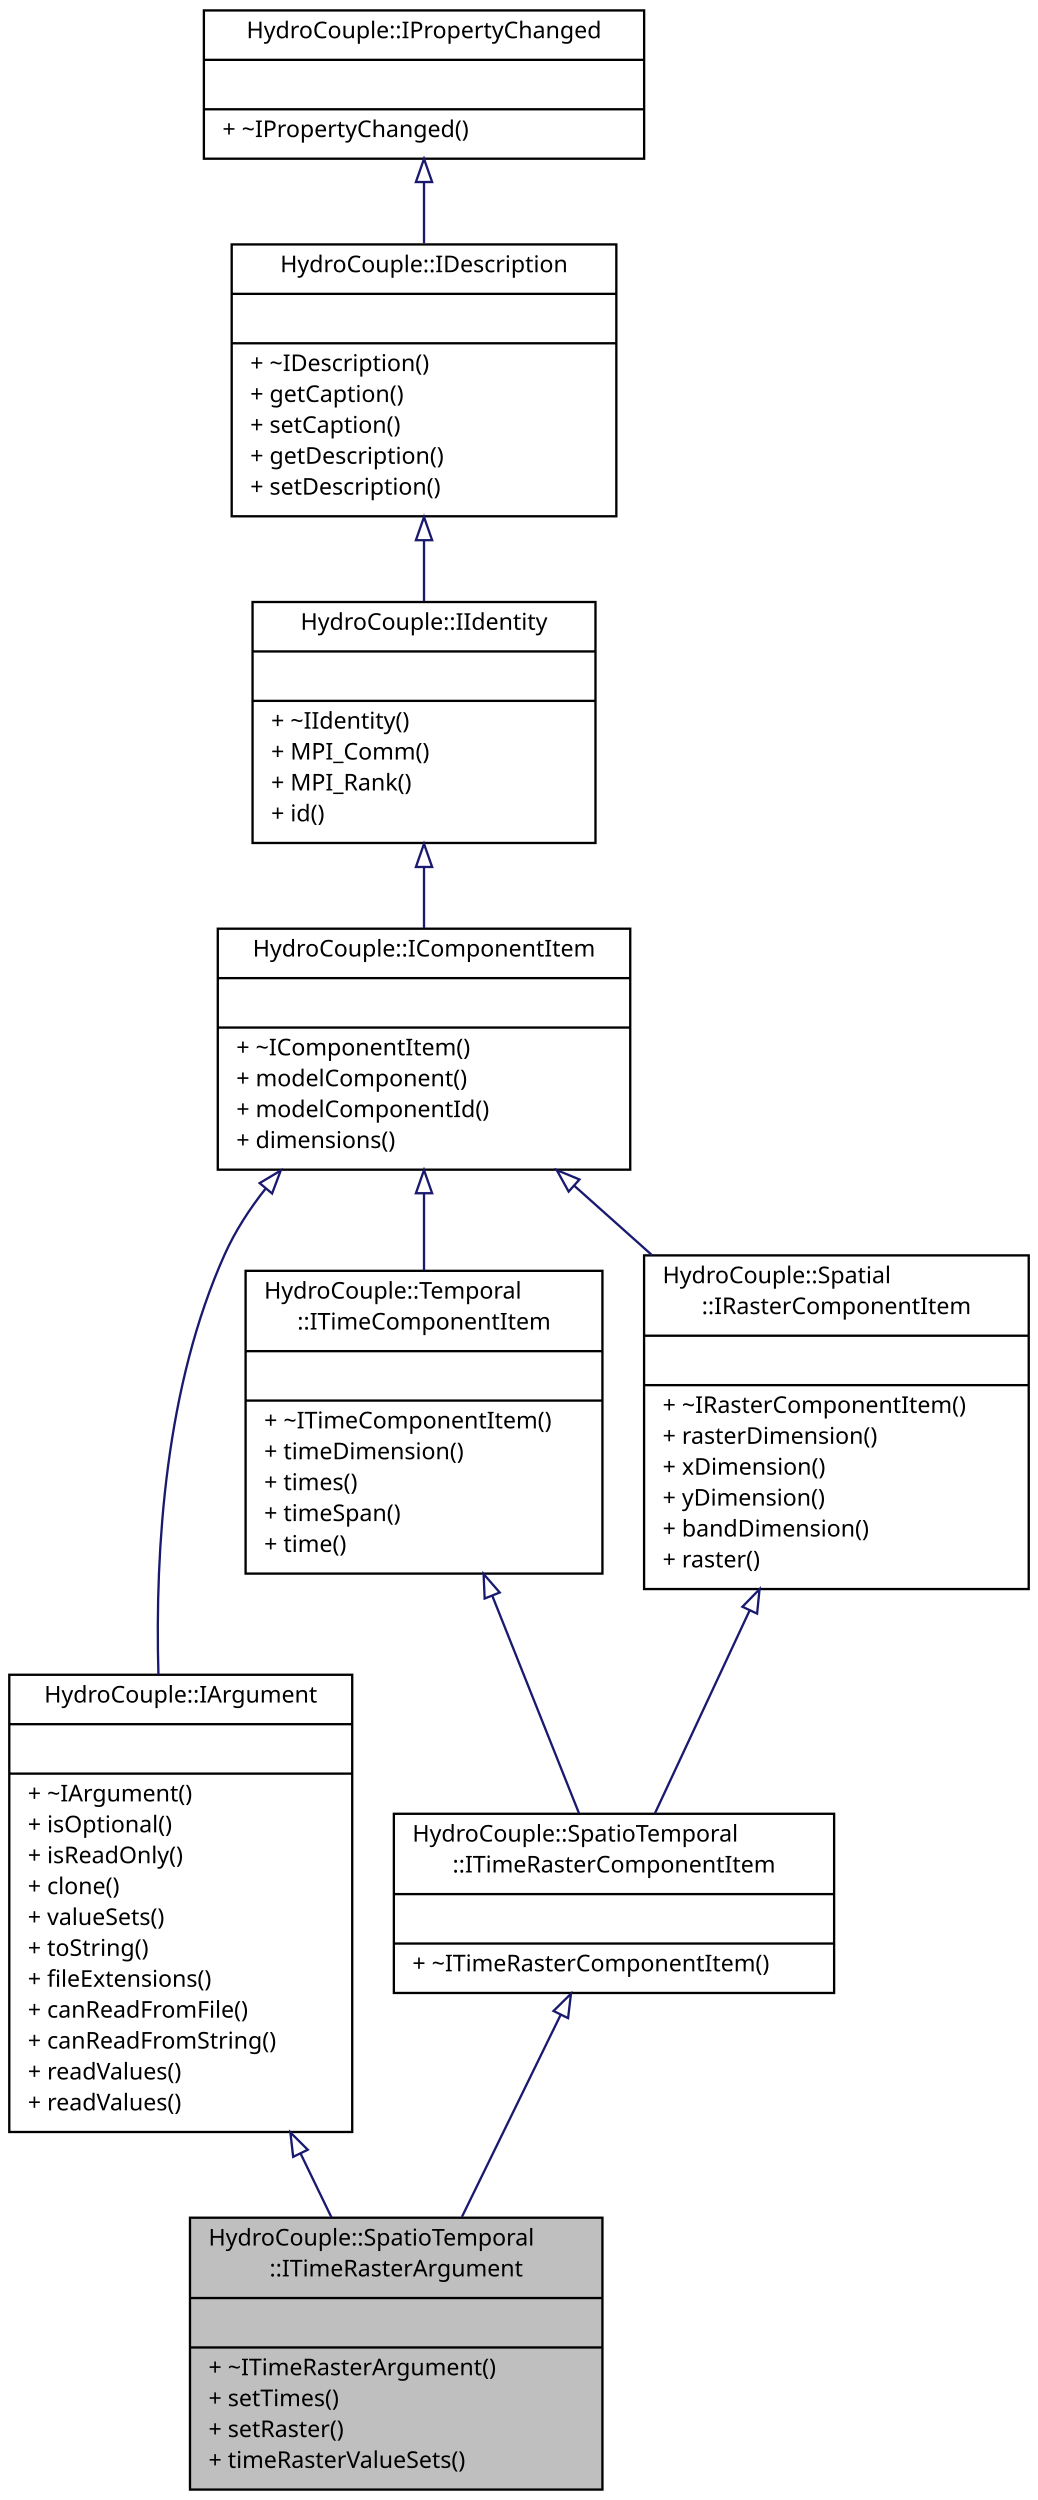
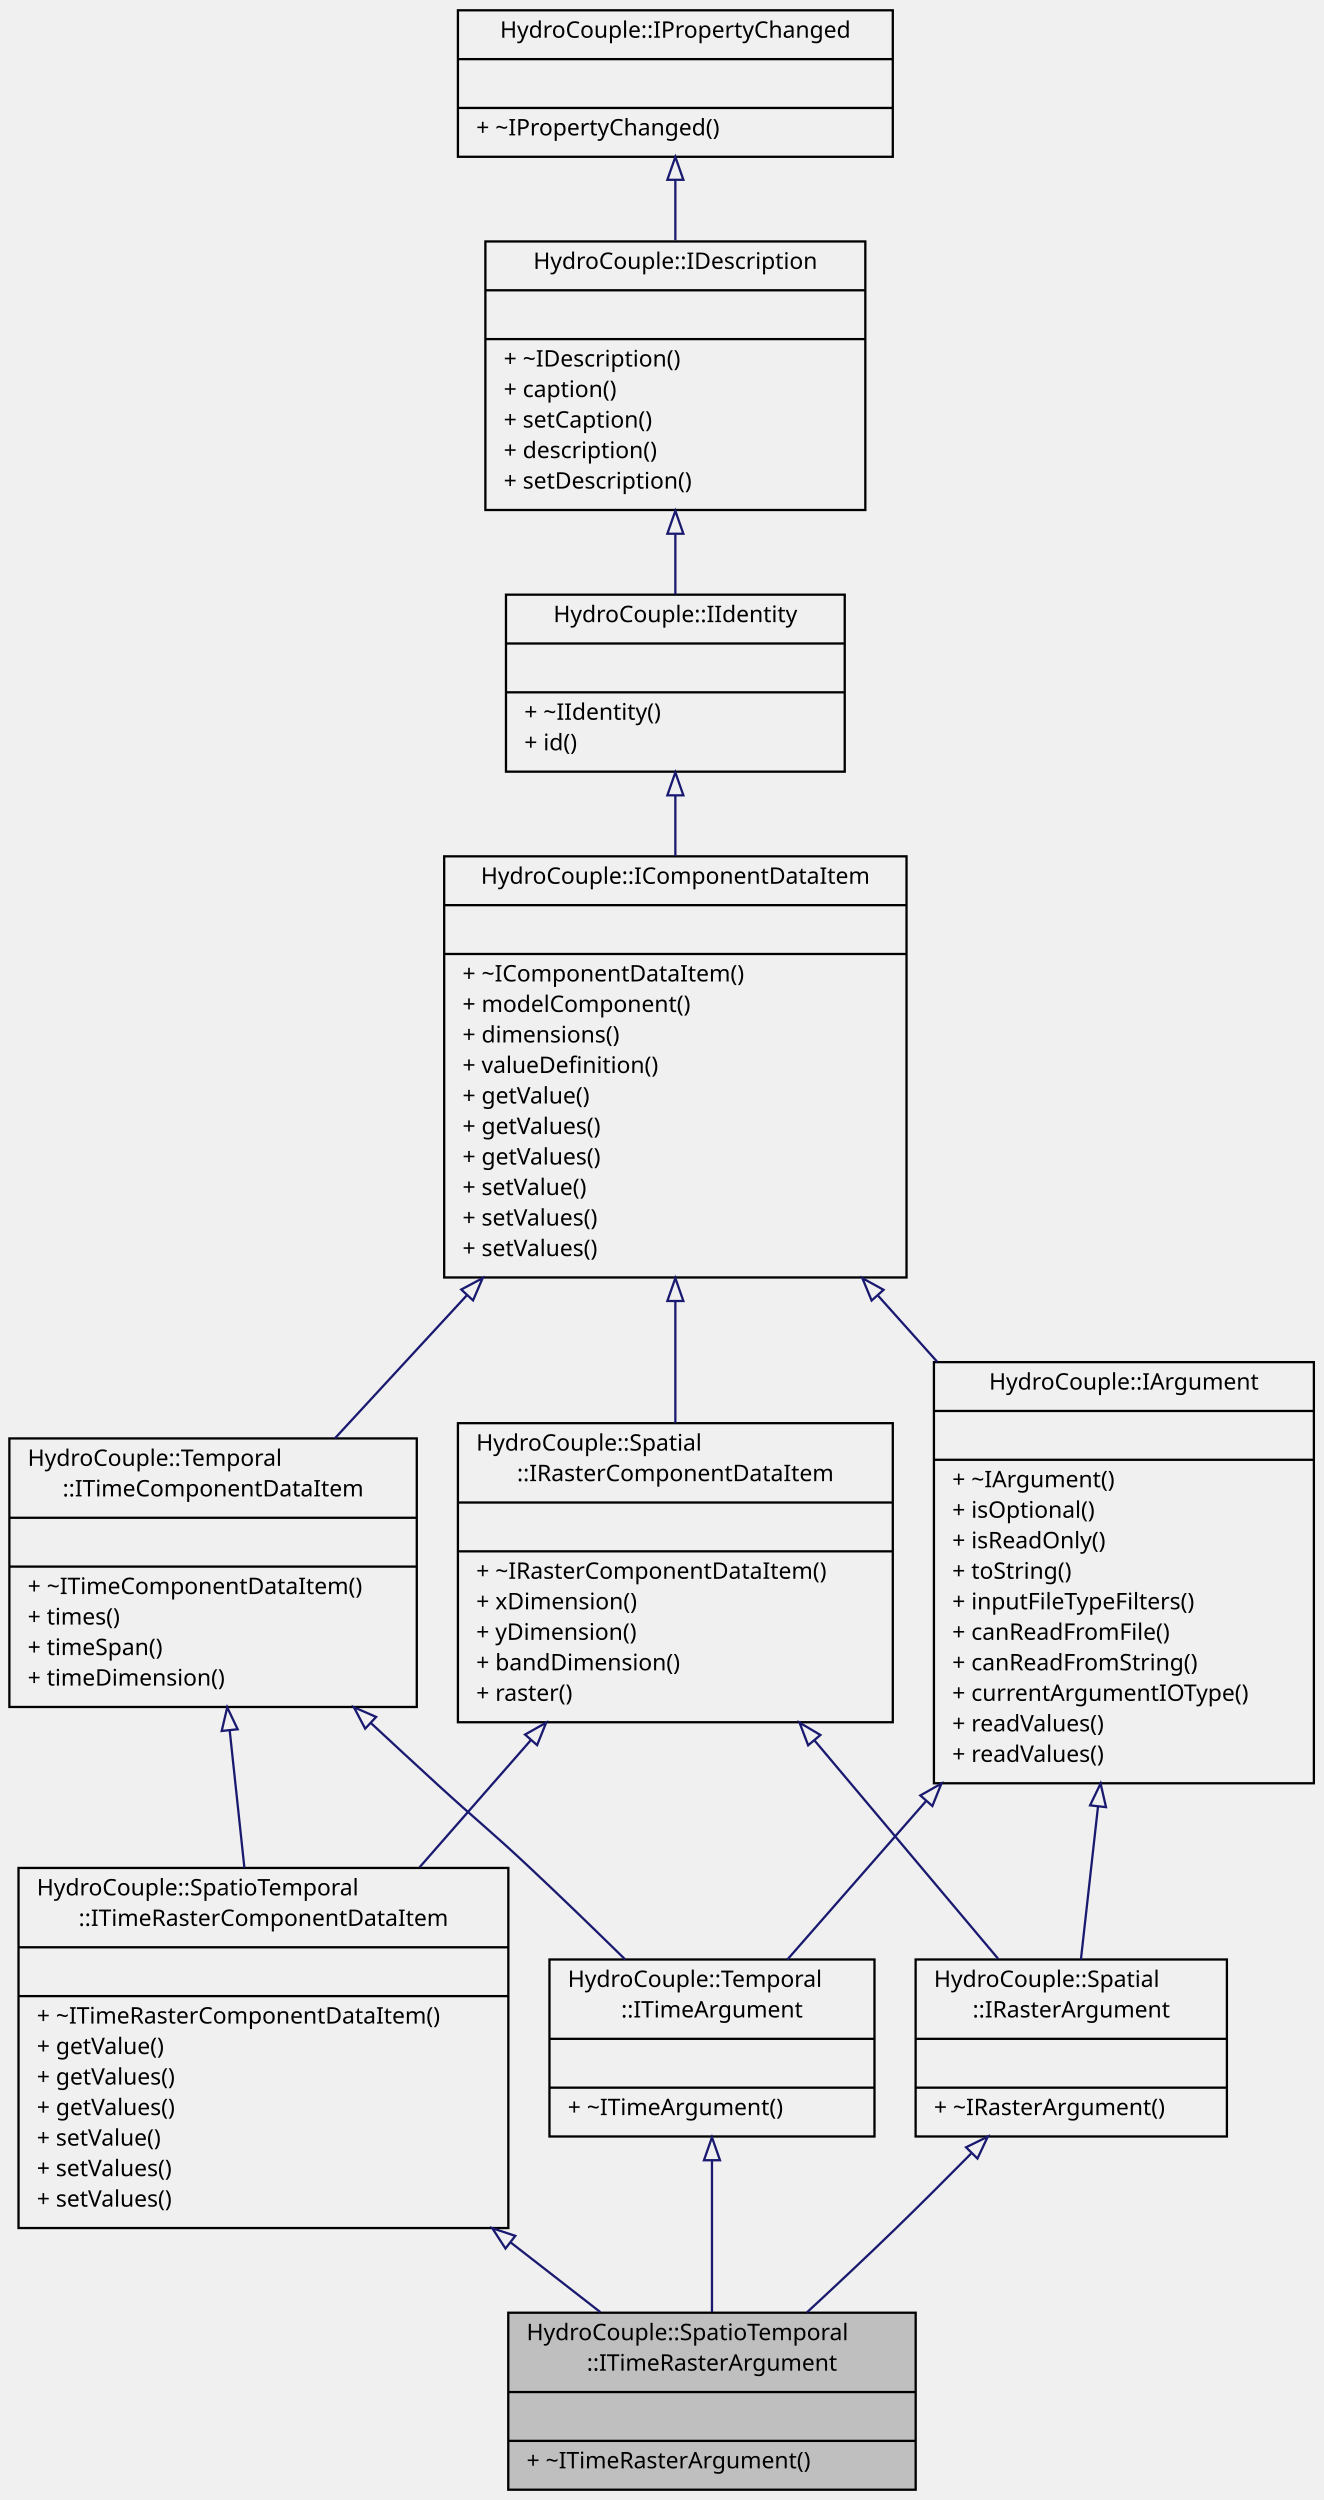
- <svg xmlns="http://www.w3.org/2000/svg" xmlns:xlink="http://www.w3.org/1999/xlink" width="448pt" height="1079pt" viewBox="0.00 0.00 448.02 1079.08">
-   <g id="graph0" class="graph" transform="scale(1 1) rotate(0) translate(4 1075.08)">
-     <polygon fill="white" stroke="none" points="-4,4 -4,-1075.08 444.023,-1075.08 444.023,4 -4,4" />
+ <svg xmlns="http://www.w3.org/2000/svg" xmlns:xlink="http://www.w3.org/1999/xlink" width="578pt" height="1092pt" viewBox="0.00 0.00 578.03 1092.42">
+   <g id="graph0" class="graph" transform="scale(1 1) rotate(0) translate(4 1088.42)">
    <g id="node1" class="node">
-       <polygon fill="#bfbfbf" stroke="black" points="77.998,-0.5 77.998,-117.845 256.024,-117.845 256.024,-0.5 77.998,-0.5" />
-       <text text-anchor="start" x="85.998" y="-105.845" font-family="Monaco" font-size="10.00">HydroCouple::SpatioTemporal</text>
-       <text text-anchor="middle" x="167.011" y="-92.51" font-family="Monaco" font-size="10.00">::ITimeRasterArgument</text>
-       <polyline fill="none" stroke="black" points="77.998,-83.175 256.024,-83.175 " />
-       <text text-anchor="middle" x="167.011" y="-71.175" font-family="Monaco" font-size="10.00"> </text>
-       <polyline fill="none" stroke="black" points="77.998,-61.84 256.024,-61.84 " />
-       <text text-anchor="start" x="85.998" y="-49.84" font-family="Monaco" font-size="10.00">+ ~ITimeRasterArgument()</text>
-       <text text-anchor="start" x="85.998" y="-36.505" font-family="Monaco" font-size="10.00">+ setTimes()</text>
-       <text text-anchor="start" x="85.998" y="-23.17" font-family="Monaco" font-size="10.00">+ setRaster()</text>
-       <text text-anchor="start" x="85.998" y="-9.835" font-family="Monaco" font-size="10.00">+ timeRasterValueSets()</text>
+       <polygon fill="#bfbfbf" stroke="black" points="218,-0.5 218,-77.84 396.026,-77.84 396.026,-0.5 218,-0.5" />
+       <text text-anchor="start" x="226" y="-65.84" font-family="Monaco" font-size="10.00">HydroCouple::SpatioTemporal</text>
+       <text text-anchor="middle" x="307.013" y="-52.505" font-family="Monaco" font-size="10.00">::ITimeRasterArgument</text>
+       <polyline fill="none" stroke="black" points="218,-43.17 396.026,-43.17 " />
+       <text text-anchor="middle" x="307.013" y="-31.17" font-family="Monaco" font-size="10.00"> </text>
+       <polyline fill="none" stroke="black" points="218,-21.835 396.026,-21.835 " />
+       <text text-anchor="start" x="226" y="-9.835" font-family="Monaco" font-size="10.00">+ ~ITimeRasterArgument()</text>
    </g>
    <g id="node2" class="node">
      <g id="a_node2">
-         <a xlink:href="class_hydro_couple_1_1_i_argument.html" target="_top" xlink:title="IArgument interface class used to set the arguments for components. They can be complex or simple mul...">
-           <polygon fill="white" stroke="black" points="0,-154.845 0,-352.199 148.021,-352.199 148.021,-154.845 0,-154.845" />
-           <text text-anchor="middle" x="74.011" y="-340.199" font-family="Monaco" font-size="10.00">HydroCouple::IArgument</text>
-           <polyline fill="none" stroke="black" points="0,-330.864 148.021,-330.864 " />
-           <text text-anchor="middle" x="74.011" y="-318.864" font-family="Monaco" font-size="10.00"> </text>
-           <polyline fill="none" stroke="black" points="0,-309.529 148.021,-309.529 " />
-           <text text-anchor="start" x="8" y="-297.529" font-family="Monaco" font-size="10.00">+ ~IArgument()</text>
-           <text text-anchor="start" x="8" y="-284.194" font-family="Monaco" font-size="10.00">+ isOptional()</text>
-           <text text-anchor="start" x="8" y="-270.859" font-family="Monaco" font-size="10.00">+ isReadOnly()</text>
-           <text text-anchor="start" x="8" y="-257.524" font-family="Monaco" font-size="10.00">+ clone()</text>
-           <text text-anchor="start" x="8" y="-244.189" font-family="Monaco" font-size="10.00">+ valueSets()</text>
-           <text text-anchor="start" x="8" y="-230.854" font-family="Monaco" font-size="10.00">+ toString()</text>
-           <text text-anchor="start" x="8" y="-217.52" font-family="Monaco" font-size="10.00">+ fileExtensions()</text>
-           <text text-anchor="start" x="8" y="-204.185" font-family="Monaco" font-size="10.00">+ canReadFromFile()</text>
-           <text text-anchor="start" x="8" y="-190.85" font-family="Monaco" font-size="10.00">+ canReadFromString()</text>
-           <text text-anchor="start" x="8" y="-177.515" font-family="Monaco" font-size="10.00">+ readValues()</text>
-           <text text-anchor="start" x="8" y="-164.18" font-family="Monaco" font-size="10.00">+ readValues()</text>
+         <a xlink:href="class_hydro_couple_1_1_spatio_temporal_1_1_i_time_raster_component_data_item.html" target="_top" xlink:title="The ITimeRasterComponentDataItem class. ">
+           <polygon fill="none" stroke="black" points="3.997,-114.84 3.997,-272.189 218.029,-272.189 218.029,-114.84 3.997,-114.84" />
+           <text text-anchor="start" x="11.997" y="-260.189" font-family="Monaco" font-size="10.00">HydroCouple::SpatioTemporal</text>
+           <text text-anchor="middle" x="111.013" y="-246.854" font-family="Monaco" font-size="10.00">::ITimeRasterComponentDataItem</text>
+           <polyline fill="none" stroke="black" points="3.997,-237.52 218.029,-237.52 " />
+           <text text-anchor="middle" x="111.013" y="-225.52" font-family="Monaco" font-size="10.00"> </text>
+           <polyline fill="none" stroke="black" points="3.997,-216.185 218.029,-216.185 " />
+           <text text-anchor="start" x="11.997" y="-204.185" font-family="Monaco" font-size="10.00">+ ~ITimeRasterComponentDataItem()</text>
+           <text text-anchor="start" x="11.997" y="-190.85" font-family="Monaco" font-size="10.00">+ getValue()</text>
+           <text text-anchor="start" x="11.997" y="-177.515" font-family="Monaco" font-size="10.00">+ getValues()</text>
+           <text text-anchor="start" x="11.997" y="-164.18" font-family="Monaco" font-size="10.00">+ getValues()</text>
+           <text text-anchor="start" x="11.997" y="-150.845" font-family="Monaco" font-size="10.00">+ setValue()</text>
+           <text text-anchor="start" x="11.997" y="-137.51" font-family="Monaco" font-size="10.00">+ setValues()</text>
+           <text text-anchor="start" x="11.997" y="-124.175" font-family="Monaco" font-size="10.00">+ setValues()</text>
        </a>
      </g>
    </g>
    <g id="edge1" class="edge">
-       <path fill="none" stroke="midnightblue" d="M125.72,-145.572C130.286,-136.13 134.783,-126.827 139.034,-118.035" />
-       <polygon fill="none" stroke="midnightblue" points="122.53,-144.13 121.328,-154.657 128.832,-147.177 122.53,-144.13" />
+       <path fill="none" stroke="midnightblue" d="M219.091,-108.509C232.756,-97.887 246.157,-87.471 258.216,-78.098" />
+       <polygon fill="none" stroke="midnightblue" points="216.77,-105.88 211.023,-114.78 221.066,-111.407 216.77,-105.88" />
    </g>
    <g id="node3" class="node">
      <g id="a_node3">
-         <a xlink:href="class_hydro_couple_1_1_i_component_item.html" target="_top" xlink:title="IComponentItem is a fundamental unit of data for a component. ">
-           <polygon fill="white" stroke="black" points="89.998,-570.214 89.998,-674.224 268.024,-674.224 268.024,-570.214 89.998,-570.214" />
-           <text text-anchor="middle" x="179.011" y="-662.224" font-family="Monaco" font-size="10.00">HydroCouple::IComponentItem</text>
-           <polyline fill="none" stroke="black" points="89.998,-652.889 268.024,-652.889 " />
-           <text text-anchor="middle" x="179.011" y="-640.889" font-family="Monaco" font-size="10.00"> </text>
-           <polyline fill="none" stroke="black" points="89.998,-631.554 268.024,-631.554 " />
-           <text text-anchor="start" x="97.998" y="-619.554" font-family="Monaco" font-size="10.00">+ ~IComponentItem()</text>
-           <text text-anchor="start" x="97.998" y="-606.219" font-family="Monaco" font-size="10.00">+ modelComponent()</text>
-           <text text-anchor="start" x="97.998" y="-592.884" font-family="Monaco" font-size="10.00">+ modelComponentId()</text>
-           <text text-anchor="start" x="97.998" y="-579.549" font-family="Monaco" font-size="10.00">+ dimensions()</text>
+         <a xlink:href="class_hydro_couple_1_1_temporal_1_1_i_time_component_data_item.html" target="_top" xlink:title="ITimeComponentItem is an IComponentItem with a temporal attribute. This class cannot be directly inst...">
+           <polygon fill="none" stroke="black" points="0,-342.527 0,-459.872 178.026,-459.872 178.026,-342.527 0,-342.527" />
+           <text text-anchor="start" x="8" y="-447.872" font-family="Monaco" font-size="10.00">HydroCouple::Temporal</text>
+           <text text-anchor="middle" x="89.013" y="-434.537" font-family="Monaco" font-size="10.00">::ITimeComponentDataItem</text>
+           <polyline fill="none" stroke="black" points="0,-425.202 178.026,-425.202 " />
+           <text text-anchor="middle" x="89.013" y="-413.202" font-family="Monaco" font-size="10.00"> </text>
+           <polyline fill="none" stroke="black" points="0,-403.867 178.026,-403.867 " />
+           <text text-anchor="start" x="8" y="-391.867" font-family="Monaco" font-size="10.00">+ ~ITimeComponentDataItem()</text>
+           <text text-anchor="start" x="8" y="-378.532" font-family="Monaco" font-size="10.00">+ times()</text>
+           <text text-anchor="start" x="8" y="-365.197" font-family="Monaco" font-size="10.00">+ timeSpan()</text>
+           <text text-anchor="start" x="8" y="-351.862" font-family="Monaco" font-size="10.00">+ timeDimension()</text>
        </a>
      </g>
    </g>
    <g id="edge2" class="edge">
-       <path fill="none" stroke="midnightblue" d="M110.577,-561.964C103.626,-553.166 97.489,-543.68 93.011,-533.714 67.621,-477.213 62.809,-407.739 64.375,-352.229" />
-       <polygon fill="none" stroke="midnightblue" points="108.066,-564.416 117.165,-569.844 113.436,-559.927 108.066,-564.416" />
+       <path fill="none" stroke="midnightblue" d="M96.286,-332.205C98.339,-313.011 100.588,-291.982 102.697,-272.263" />
+       <polygon fill="none" stroke="midnightblue" points="92.783,-332.042 95.2,-342.357 99.744,-332.786 92.783,-332.042" />
+     </g>
+     <g id="node9" class="node">
+       <g id="a_node9">
+         <a xlink:href="class_hydro_couple_1_1_temporal_1_1_i_time_argument.html" target="_top" xlink:title="The ITimeArgument class. his class cannot be directly instantiated and must be implemented as as an a...">
+           <polygon fill="none" stroke="black" points="236.003,-154.845 236.003,-232.185 378.023,-232.185 378.023,-154.845 236.003,-154.845" />
+           <text text-anchor="start" x="244.003" y="-220.185" font-family="Monaco" font-size="10.00">HydroCouple::Temporal</text>
+           <text text-anchor="middle" x="307.013" y="-206.85" font-family="Monaco" font-size="10.00">::ITimeArgument</text>
+           <polyline fill="none" stroke="black" points="236.003,-197.515 378.023,-197.515 " />
+           <text text-anchor="middle" x="307.013" y="-185.515" font-family="Monaco" font-size="10.00"> </text>
+           <polyline fill="none" stroke="black" points="236.003,-176.18 378.023,-176.18 " />
+           <text text-anchor="start" x="244.003" y="-164.18" font-family="Monaco" font-size="10.00">+ ~ITimeArgument()</text>
+         </a>
+       </g>
+     </g>
+     <g id="edge12" class="edge">
+       <path fill="none" stroke="midnightblue" d="M157.941,-335.539C167.676,-326.494 177.578,-317.339 187.013,-308.689 204.643,-292.527 209.567,-289.051 227.013,-272.689 240.894,-259.671 255.871,-245.164 269.071,-232.215" />
+       <polygon fill="none" stroke="midnightblue" points="155.478,-333.05 150.54,-342.424 160.246,-338.175 155.478,-333.05" />
+     </g>
+     <g id="node4" class="node">
+       <g id="a_node4">
+         <a xlink:href="class_hydro_couple_1_1_i_component_data_item.html" target="_top" xlink:title="IComponentItem is a fundamental unit of data for a component. ">
+           <polygon fill="none" stroke="black" points="189.998,-530.209 189.998,-714.229 392.028,-714.229 392.028,-530.209 189.998,-530.209" />
+           <text text-anchor="middle" x="291.013" y="-702.229" font-family="Monaco" font-size="10.00">HydroCouple::IComponentDataItem</text>
+           <polyline fill="none" stroke="black" points="189.998,-692.894 392.028,-692.894 " />
+           <text text-anchor="middle" x="291.013" y="-680.894" font-family="Monaco" font-size="10.00"> </text>
+           <polyline fill="none" stroke="black" points="189.998,-671.559 392.028,-671.559 " />
+           <text text-anchor="start" x="197.998" y="-659.559" font-family="Monaco" font-size="10.00">+ ~IComponentDataItem()</text>
+           <text text-anchor="start" x="197.998" y="-646.224" font-family="Monaco" font-size="10.00">+ modelComponent()</text>
+           <text text-anchor="start" x="197.998" y="-632.889" font-family="Monaco" font-size="10.00">+ dimensions()</text>
+           <text text-anchor="start" x="197.998" y="-619.554" font-family="Monaco" font-size="10.00">+ valueDefinition()</text>
+           <text text-anchor="start" x="197.998" y="-606.219" font-family="Monaco" font-size="10.00">+ getValue()</text>
+           <text text-anchor="start" x="197.998" y="-592.884" font-family="Monaco" font-size="10.00">+ getValues()</text>
+           <text text-anchor="start" x="197.998" y="-579.549" font-family="Monaco" font-size="10.00">+ getValues()</text>
+           <text text-anchor="start" x="197.998" y="-566.214" font-family="Monaco" font-size="10.00">+ setValue()</text>
+           <text text-anchor="start" x="197.998" y="-552.879" font-family="Monaco" font-size="10.00">+ setValues()</text>
+           <text text-anchor="start" x="197.998" y="-539.544" font-family="Monaco" font-size="10.00">+ setValues()</text>
+         </a>
+       </g>
+     </g>
+     <g id="edge3" class="edge">
+       <path fill="none" stroke="midnightblue" d="M199.86,-522.385C180.137,-501.001 159.909,-479.068 142.221,-459.891" />
+       <polygon fill="none" stroke="midnightblue" points="197.457,-524.943 206.81,-529.921 202.603,-520.197 197.457,-524.943" />
    </g>
    <g id="node8" class="node">
      <g id="a_node8">
-         <a xlink:href="class_hydro_couple_1_1_temporal_1_1_i_time_component_item.html" target="_top" xlink:title="ITimeComponentItem is an IComponentItem with a temporal attribute. ">
-           <polygon fill="white" stroke="black" points="102,-395.867 102,-526.546 256.022,-526.546 256.022,-395.867 102,-395.867" />
-           <text text-anchor="start" x="110" y="-514.546" font-family="Monaco" font-size="10.00">HydroCouple::Temporal</text>
-           <text text-anchor="middle" x="179.011" y="-501.211" font-family="Monaco" font-size="10.00">::ITimeComponentItem</text>
-           <polyline fill="none" stroke="black" points="102,-491.876 256.022,-491.876 " />
-           <text text-anchor="middle" x="179.011" y="-479.876" font-family="Monaco" font-size="10.00"> </text>
-           <polyline fill="none" stroke="black" points="102,-470.542 256.022,-470.542 " />
-           <text text-anchor="start" x="110" y="-458.542" font-family="Monaco" font-size="10.00">+ ~ITimeComponentItem()</text>
-           <text text-anchor="start" x="110" y="-445.207" font-family="Monaco" font-size="10.00">+ timeDimension()</text>
-           <text text-anchor="start" x="110" y="-431.872" font-family="Monaco" font-size="10.00">+ times()</text>
-           <text text-anchor="start" x="110" y="-418.537" font-family="Monaco" font-size="10.00">+ timeSpan()</text>
-           <text text-anchor="start" x="110" y="-405.202" font-family="Monaco" font-size="10.00">+ time()</text>
+         <a xlink:href="class_hydro_couple_1_1_spatial_1_1_i_raster_component_data_item.html" target="_top" xlink:title="An IRasterComponentDataItem represents an IRaster IComponentItem. ">
+           <polygon fill="none" stroke="black" points="195.999,-335.859 195.999,-466.539 386.027,-466.539 386.027,-335.859 195.999,-335.859" />
+           <text text-anchor="start" x="203.999" y="-454.539" font-family="Monaco" font-size="10.00">HydroCouple::Spatial</text>
+           <text text-anchor="middle" x="291.013" y="-441.204" font-family="Monaco" font-size="10.00">::IRasterComponentDataItem</text>
+           <polyline fill="none" stroke="black" points="195.999,-431.869 386.027,-431.869 " />
+           <text text-anchor="middle" x="291.013" y="-419.869" font-family="Monaco" font-size="10.00"> </text>
+           <polyline fill="none" stroke="black" points="195.999,-410.534 386.027,-410.534 " />
+           <text text-anchor="start" x="203.999" y="-398.534" font-family="Monaco" font-size="10.00">+ ~IRasterComponentDataItem()</text>
+           <text text-anchor="start" x="203.999" y="-385.199" font-family="Monaco" font-size="10.00">+ xDimension()</text>
+           <text text-anchor="start" x="203.999" y="-371.864" font-family="Monaco" font-size="10.00">+ yDimension()</text>
+           <text text-anchor="start" x="203.999" y="-358.529" font-family="Monaco" font-size="10.00">+ bandDimension()</text>
+           <text text-anchor="start" x="203.999" y="-345.194" font-family="Monaco" font-size="10.00">+ raster()</text>
        </a>
      </g>
    </g>
    <g id="edge8" class="edge">
-       <path fill="none" stroke="midnightblue" d="M179.011,-559.802C179.011,-548.953 179.011,-537.628 179.011,-526.697" />
-       <polygon fill="none" stroke="midnightblue" points="175.511,-560.031 179.011,-570.031 182.511,-560.031 175.511,-560.031" />
-     </g>
-     <g id="node9" class="node">
-       <g id="a_node9">
-         <a xlink:href="class_hydro_couple_1_1_spatial_1_1_i_raster_component_item.html" target="_top" xlink:title="An IRasterComponentItem represents an IRaster IComponentItem. ">
-           <polygon fill="white" stroke="black" points="273.999,-389.199 273.999,-533.214 440.023,-533.214 440.023,-389.199 273.999,-389.199" />
-           <text text-anchor="start" x="281.999" y="-521.214" font-family="Monaco" font-size="10.00">HydroCouple::Spatial</text>
-           <text text-anchor="middle" x="357.011" y="-507.879" font-family="Monaco" font-size="10.00">::IRasterComponentItem</text>
-           <polyline fill="none" stroke="black" points="273.999,-498.544 440.023,-498.544 " />
-           <text text-anchor="middle" x="357.011" y="-486.544" font-family="Monaco" font-size="10.00"> </text>
-           <polyline fill="none" stroke="black" points="273.999,-477.209 440.023,-477.209 " />
-           <text text-anchor="start" x="281.999" y="-465.209" font-family="Monaco" font-size="10.00">+ ~IRasterComponentItem()</text>
-           <text text-anchor="start" x="281.999" y="-451.874" font-family="Monaco" font-size="10.00">+ rasterDimension()</text>
-           <text text-anchor="start" x="281.999" y="-438.539" font-family="Monaco" font-size="10.00">+ xDimension()</text>
-           <text text-anchor="start" x="281.999" y="-425.204" font-family="Monaco" font-size="10.00">+ yDimension()</text>
-           <text text-anchor="start" x="281.999" y="-411.869" font-family="Monaco" font-size="10.00">+ bandDimension()</text>
-           <text text-anchor="start" x="281.999" y="-398.534" font-family="Monaco" font-size="10.00">+ raster()</text>
-         </a>
-       </g>
-     </g>
-     <g id="edge10" class="edge">
-       <path fill="none" stroke="midnightblue" d="M243.788,-563.352C254.723,-553.583 266.186,-543.343 277.445,-533.285" />
-       <polygon fill="none" stroke="midnightblue" points="241.437,-560.759 236.311,-570.031 246.1,-565.979 241.437,-560.759" />
-     </g>
-     <g id="node4" class="node">
-       <g id="a_node4">
-         <a xlink:href="class_hydro_couple_1_1_i_identity.html" target="_top" xlink:title="IIdentity interface class defines a method to get the Id of an HydroCouple entity. ">
-           <polygon fill="white" stroke="black" points="105,-711.224 105,-815.233 253.021,-815.233 253.021,-711.224 105,-711.224" />
-           <text text-anchor="middle" x="179.011" y="-803.233" font-family="Monaco" font-size="10.00">HydroCouple::IIdentity</text>
-           <polyline fill="none" stroke="black" points="105,-793.898 253.021,-793.898 " />
-           <text text-anchor="middle" x="179.011" y="-781.898" font-family="Monaco" font-size="10.00"> </text>
-           <polyline fill="none" stroke="black" points="105,-772.563 253.021,-772.563 " />
-           <text text-anchor="start" x="113" y="-760.563" font-family="Monaco" font-size="10.00">+ ~IIdentity()</text>
-           <text text-anchor="start" x="113" y="-747.229" font-family="Monaco" font-size="10.00">+ MPI_Comm()</text>
-           <text text-anchor="start" x="113" y="-733.894" font-family="Monaco" font-size="10.00">+ MPI_Rank()</text>
-           <text text-anchor="start" x="113" y="-720.559" font-family="Monaco" font-size="10.00">+ id()</text>
-         </a>
-       </g>
-     </g>
-     <g id="edge3" class="edge">
-       <path fill="none" stroke="midnightblue" d="M179.011,-700.665C179.011,-691.883 179.011,-682.929 179.011,-674.375" />
-       <polygon fill="none" stroke="midnightblue" points="175.511,-700.861 179.011,-710.861 182.511,-700.861 175.511,-700.861" />
+       <path fill="none" stroke="midnightblue" d="M291.013,-519.906C291.013,-501.801 291.013,-483.395 291.013,-466.683" />
+       <polygon fill="none" stroke="midnightblue" points="287.513,-519.921 291.013,-529.921 294.513,-519.921 287.513,-519.921" />
+     </g>
+     <g id="node10" class="node">
+       <g id="a_node10">
+         <a xlink:href="class_hydro_couple_1_1_i_argument.html" target="_top" xlink:title="IArgument interface class used to set the arguments for components. They can be complex or simple mul...">
+           <polygon fill="none" stroke="black" points="404.001,-309.189 404.001,-493.209 570.025,-493.209 570.025,-309.189 404.001,-309.189" />
+           <text text-anchor="middle" x="487.013" y="-481.209" font-family="Monaco" font-size="10.00">HydroCouple::IArgument</text>
+           <polyline fill="none" stroke="black" points="404.001,-471.874 570.025,-471.874 " />
+           <text text-anchor="middle" x="487.013" y="-459.874" font-family="Monaco" font-size="10.00"> </text>
+           <polyline fill="none" stroke="black" points="404.001,-450.539 570.025,-450.539 " />
+           <text text-anchor="start" x="412.001" y="-438.539" font-family="Monaco" font-size="10.00">+ ~IArgument()</text>
+           <text text-anchor="start" x="412.001" y="-425.204" font-family="Monaco" font-size="10.00">+ isOptional()</text>
+           <text text-anchor="start" x="412.001" y="-411.869" font-family="Monaco" font-size="10.00">+ isReadOnly()</text>
+           <text text-anchor="start" x="412.001" y="-398.534" font-family="Monaco" font-size="10.00">+ toString()</text>
+           <text text-anchor="start" x="412.001" y="-385.199" font-family="Monaco" font-size="10.00">+ inputFileTypeFilters()</text>
+           <text text-anchor="start" x="412.001" y="-371.864" font-family="Monaco" font-size="10.00">+ canReadFromFile()</text>
+           <text text-anchor="start" x="412.001" y="-358.529" font-family="Monaco" font-size="10.00">+ canReadFromString()</text>
+           <text text-anchor="start" x="412.001" y="-345.194" font-family="Monaco" font-size="10.00">+ currentArgumentIOType()</text>
+           <text text-anchor="start" x="412.001" y="-331.859" font-family="Monaco" font-size="10.00">+ readValues()</text>
+           <text text-anchor="start" x="412.001" y="-318.524" font-family="Monaco" font-size="10.00">+ readValues()</text>
+         </a>
+       </g>
+     </g>
+     <g id="edge11" class="edge">
+       <path fill="none" stroke="midnightblue" d="M379.593,-522.235C388.202,-512.616 396.908,-502.887 405.443,-493.349" />
+       <polygon fill="none" stroke="midnightblue" points="376.776,-520.135 372.716,-529.921 381.992,-524.803 376.776,-520.135" />
    </g>
    <g id="node5" class="node">
      <g id="a_node5">
-         <a xlink:href="class_hydro_couple_1_1_i_description.html" target="_top" xlink:title="IDescription interface class provides descriptive information on a HydroCouple object. ">
-           <polygon fill="white" stroke="black" points="95.999,-852.233 95.999,-969.578 262.023,-969.578 262.023,-852.233 95.999,-852.233" />
-           <text text-anchor="middle" x="179.011" y="-957.578" font-family="Monaco" font-size="10.00">HydroCouple::IDescription</text>
-           <polyline fill="none" stroke="black" points="95.999,-948.243 262.023,-948.243 " />
-           <text text-anchor="middle" x="179.011" y="-936.243" font-family="Monaco" font-size="10.00"> </text>
-           <polyline fill="none" stroke="black" points="95.999,-926.908 262.023,-926.908 " />
-           <text text-anchor="start" x="103.999" y="-914.908" font-family="Monaco" font-size="10.00">+ ~IDescription()</text>
-           <text text-anchor="start" x="103.999" y="-901.573" font-family="Monaco" font-size="10.00">+ getCaption()</text>
-           <text text-anchor="start" x="103.999" y="-888.238" font-family="Monaco" font-size="10.00">+ setCaption()</text>
-           <text text-anchor="start" x="103.999" y="-874.903" font-family="Monaco" font-size="10.00">+ getDescription()</text>
-           <text text-anchor="start" x="103.999" y="-861.568" font-family="Monaco" font-size="10.00">+ setDescription()</text>
+         <a xlink:href="class_hydro_couple_1_1_i_identity.html" target="_top" xlink:title="IIdentity interface class defines a method to get the Id of an HydroCouple entity. ">
+           <polygon fill="none" stroke="black" points="217.002,-751.229 217.002,-828.568 365.024,-828.568 365.024,-751.229 217.002,-751.229" />
+           <text text-anchor="middle" x="291.013" y="-816.568" font-family="Monaco" font-size="10.00">HydroCouple::IIdentity</text>
+           <polyline fill="none" stroke="black" points="217.002,-807.233 365.024,-807.233 " />
+           <text text-anchor="middle" x="291.013" y="-795.233" font-family="Monaco" font-size="10.00"> </text>
+           <polyline fill="none" stroke="black" points="217.002,-785.898 365.024,-785.898 " />
+           <text text-anchor="start" x="225.002" y="-773.898" font-family="Monaco" font-size="10.00">+ ~IIdentity()</text>
+           <text text-anchor="start" x="225.002" y="-760.563" font-family="Monaco" font-size="10.00">+ id()</text>
        </a>
      </g>
    </g>
    <g id="edge4" class="edge">
-       <path fill="none" stroke="midnightblue" d="M179.011,-841.632C179.011,-832.814 179.011,-823.906 179.011,-815.429" />
-       <polygon fill="none" stroke="midnightblue" points="175.511,-841.912 179.011,-851.912 182.511,-841.912 175.511,-841.912" />
+       <path fill="none" stroke="midnightblue" d="M291.013,-740.646C291.013,-732.293 291.013,-723.368 291.013,-714.309" />
+       <polygon fill="none" stroke="midnightblue" points="287.513,-740.888 291.013,-750.888 294.513,-740.888 287.513,-740.888" />
    </g>
    <g id="node6" class="node">
      <g id="a_node6">
-         <a xlink:href="class_hydro_couple_1_1_i_property_changed.html" target="_top" xlink:title="IPropertyChanged interface is used to emit signal/event when a property of an object changes...">
-           <polygon fill="white" stroke="black" points="83.997,-1006.58 83.997,-1070.58 274.025,-1070.58 274.025,-1006.58 83.997,-1006.58" />
-           <text text-anchor="middle" x="179.011" y="-1058.58" font-family="Monaco" font-size="10.00">HydroCouple::IPropertyChanged</text>
-           <polyline fill="none" stroke="black" points="83.997,-1049.25 274.025,-1049.25 " />
-           <text text-anchor="middle" x="179.011" y="-1037.25" font-family="Monaco" font-size="10.00"> </text>
-           <polyline fill="none" stroke="black" points="83.997,-1027.91 274.025,-1027.91 " />
-           <text text-anchor="start" x="91.997" y="-1015.91" font-family="Monaco" font-size="10.00">+ ~IPropertyChanged()</text>
+         <a xlink:href="class_hydro_couple_1_1_i_description.html" target="_top" xlink:title="IDescription interface class provides descriptive information on a HydroCouple object. ">
+           <polygon fill="none" stroke="black" points="208.001,-865.568 208.001,-982.913 374.025,-982.913 374.025,-865.568 208.001,-865.568" />
+           <text text-anchor="middle" x="291.013" y="-970.913" font-family="Monaco" font-size="10.00">HydroCouple::IDescription</text>
+           <polyline fill="none" stroke="black" points="208.001,-961.578 374.025,-961.578 " />
+           <text text-anchor="middle" x="291.013" y="-949.578" font-family="Monaco" font-size="10.00"> </text>
+           <polyline fill="none" stroke="black" points="208.001,-940.243 374.025,-940.243 " />
+           <text text-anchor="start" x="216.001" y="-928.243" font-family="Monaco" font-size="10.00">+ ~IDescription()</text>
+           <text text-anchor="start" x="216.001" y="-914.908" font-family="Monaco" font-size="10.00">+ caption()</text>
+           <text text-anchor="start" x="216.001" y="-901.573" font-family="Monaco" font-size="10.00">+ setCaption()</text>
+           <text text-anchor="start" x="216.001" y="-888.238" font-family="Monaco" font-size="10.00">+ description()</text>
+           <text text-anchor="start" x="216.001" y="-874.903" font-family="Monaco" font-size="10.00">+ setDescription()</text>
        </a>
      </g>
    </g>
    <g id="edge5" class="edge">
-       <path fill="none" stroke="midnightblue" d="M179.011,-996.258C179.011,-987.873 179.011,-978.906 179.011,-970.064" />
-       <polygon fill="none" stroke="midnightblue" points="175.511,-996.515 179.011,-1006.51 182.511,-996.515 175.511,-996.515" />
+       <path fill="none" stroke="midnightblue" d="M291.013,-855.002C291.013,-845.964 291.013,-836.976 291.013,-828.716" />
+       <polygon fill="none" stroke="midnightblue" points="287.513,-855.193 291.013,-865.193 294.513,-855.194 287.513,-855.193" />
    </g>
    <g id="node7" class="node">
      <g id="a_node7">
-         <a xlink:href="class_hydro_couple_1_1_spatio_temporal_1_1_i_time_raster_component_item.html" target="_top" xlink:title="The ITimeRasterComponentItem class. ">
-           <polygon fill="white" stroke="black" points="165.997,-214.852 165.997,-292.192 356.025,-292.192 356.025,-214.852 165.997,-214.852" />
-           <text text-anchor="start" x="173.997" y="-280.192" font-family="Monaco" font-size="10.00">HydroCouple::SpatioTemporal</text>
-           <text text-anchor="middle" x="261.011" y="-266.857" font-family="Monaco" font-size="10.00">::ITimeRasterComponentItem</text>
-           <polyline fill="none" stroke="black" points="165.997,-257.522 356.025,-257.522 " />
-           <text text-anchor="middle" x="261.011" y="-245.522" font-family="Monaco" font-size="10.00"> </text>
-           <polyline fill="none" stroke="black" points="165.997,-236.187 356.025,-236.187 " />
-           <text text-anchor="start" x="173.997" y="-224.187" font-family="Monaco" font-size="10.00">+ ~ITimeRasterComponentItem()</text>
+         <a xlink:href="class_hydro_couple_1_1_i_property_changed.html" target="_top" xlink:title="IPropertyChanged interface is used to emit signal/event when a property of an object changes...">
+           <polygon fill="none" stroke="black" points="195.999,-1019.91 195.999,-1083.92 386.027,-1083.92 386.027,-1019.91 195.999,-1019.91" />
+           <text text-anchor="middle" x="291.013" y="-1071.92" font-family="Monaco" font-size="10.00">HydroCouple::IPropertyChanged</text>
+           <polyline fill="none" stroke="black" points="195.999,-1062.58 386.027,-1062.58 " />
+           <text text-anchor="middle" x="291.013" y="-1050.58" font-family="Monaco" font-size="10.00"> </text>
+           <polyline fill="none" stroke="black" points="195.999,-1041.25 386.027,-1041.25 " />
+           <text text-anchor="start" x="203.999" y="-1029.25" font-family="Monaco" font-size="10.00">+ ~IPropertyChanged()</text>
        </a>
      </g>
    </g>
    <g id="edge6" class="edge">
-       <path fill="none" stroke="midnightblue" d="M238.034,-205.505C225.165,-179.172 209.01,-146.115 195.36,-118.183" />
-       <polygon fill="none" stroke="midnightblue" points="234.904,-207.072 242.439,-214.52 241.193,-203.999 234.904,-207.072" />
+       <path fill="none" stroke="midnightblue" d="M291.013,-1009.59C291.013,-1001.21 291.013,-992.241 291.013,-983.399" />
+       <polygon fill="none" stroke="midnightblue" points="287.513,-1009.85 291.013,-1019.85 294.513,-1009.85 287.513,-1009.85" />
    </g>
    <g id="edge7" class="edge">
-       <path fill="none" stroke="midnightblue" d="M208.434,-386.402C221.117,-354.59 235.409,-318.741 245.887,-292.457" />
-       <polygon fill="none" stroke="midnightblue" points="205.183,-385.106 204.731,-395.691 211.686,-387.698 205.183,-385.106" />
+       <path fill="none" stroke="midnightblue" d="M227.895,-328.074C212.169,-310.105 195.239,-290.759 179.278,-272.52" />
+       <polygon fill="none" stroke="midnightblue" points="225.334,-330.463 234.554,-335.684 230.602,-325.853 225.334,-330.463" />
+     </g>
+     <g id="node11" class="node">
+       <g id="a_node11">
+         <a xlink:href="class_hydro_couple_1_1_spatial_1_1_i_raster_argument.html" target="_top" xlink:title="An IRasterArgument is an IExchangeItem with an IRaster. ">
+           <polygon fill="none" stroke="black" points="396.003,-154.845 396.003,-232.185 532.023,-232.185 532.023,-154.845 396.003,-154.845" />
+           <text text-anchor="start" x="404.003" y="-220.185" font-family="Monaco" font-size="10.00">HydroCouple::Spatial</text>
+           <text text-anchor="middle" x="464.013" y="-206.85" font-family="Monaco" font-size="10.00">::IRasterArgument</text>
+           <polyline fill="none" stroke="black" points="396.003,-197.515 532.023,-197.515 " />
+           <text text-anchor="middle" x="464.013" y="-185.515" font-family="Monaco" font-size="10.00"> </text>
+           <polyline fill="none" stroke="black" points="396.003,-176.18 532.023,-176.18 " />
+           <text text-anchor="start" x="404.003" y="-164.18" font-family="Monaco" font-size="10.00">+ ~IRasterArgument()</text>
+         </a>
+       </g>
+     </g>
+     <g id="edge15" class="edge">
+       <path fill="none" stroke="midnightblue" d="M351.715,-328.029C378.809,-295.816 409.62,-259.185 432.106,-232.45" />
+       <polygon fill="none" stroke="midnightblue" points="349.035,-325.778 345.277,-335.684 354.392,-330.284 349.035,-325.778" />
    </g>
    <g id="edge9" class="edge">
-       <path fill="none" stroke="midnightblue" d="M319.519,-379.878C305.449,-349.733 290.113,-316.875 278.673,-292.364" />
-       <polygon fill="none" stroke="midnightblue" points="316.438,-381.552 323.839,-389.134 322.781,-378.592 316.438,-381.552" />
+       <path fill="none" stroke="midnightblue" d="M307.013,-144.266C307.013,-122.858 307.013,-98.034 307.013,-77.999" />
+       <polygon fill="none" stroke="midnightblue" points="303.513,-144.465 307.013,-154.465 310.513,-144.465 303.513,-144.465" />
+     </g>
+     <g id="edge10" class="edge">
+       <path fill="none" stroke="midnightblue" d="M400.592,-301.446C379.006,-276.78 357.145,-251.8 339.987,-232.194" />
+       <polygon fill="none" stroke="midnightblue" points="398.057,-303.864 407.276,-309.085 403.325,-299.254 398.057,-303.864" />
+     </g>
+     <g id="edge14" class="edge">
+       <path fill="none" stroke="midnightblue" d="M475.685,-298.894C473.02,-275.064 470.343,-251.124 468.227,-232.194" />
+       <polygon fill="none" stroke="midnightblue" points="472.235,-299.536 476.825,-309.085 479.192,-298.758 472.235,-299.536" />
+     </g>
+     <g id="edge13" class="edge">
+       <path fill="none" stroke="midnightblue" d="M420.23,-147.365C409.463,-136.457 397.9,-124.902 387.013,-114.34 374.643,-102.338 360.959,-89.497 348.458,-77.93" />
+       <polygon fill="none" stroke="midnightblue" points="418.03,-150.119 427.538,-154.793 423.019,-145.21 418.03,-150.119" />
    </g>
  </g>
</svg>
